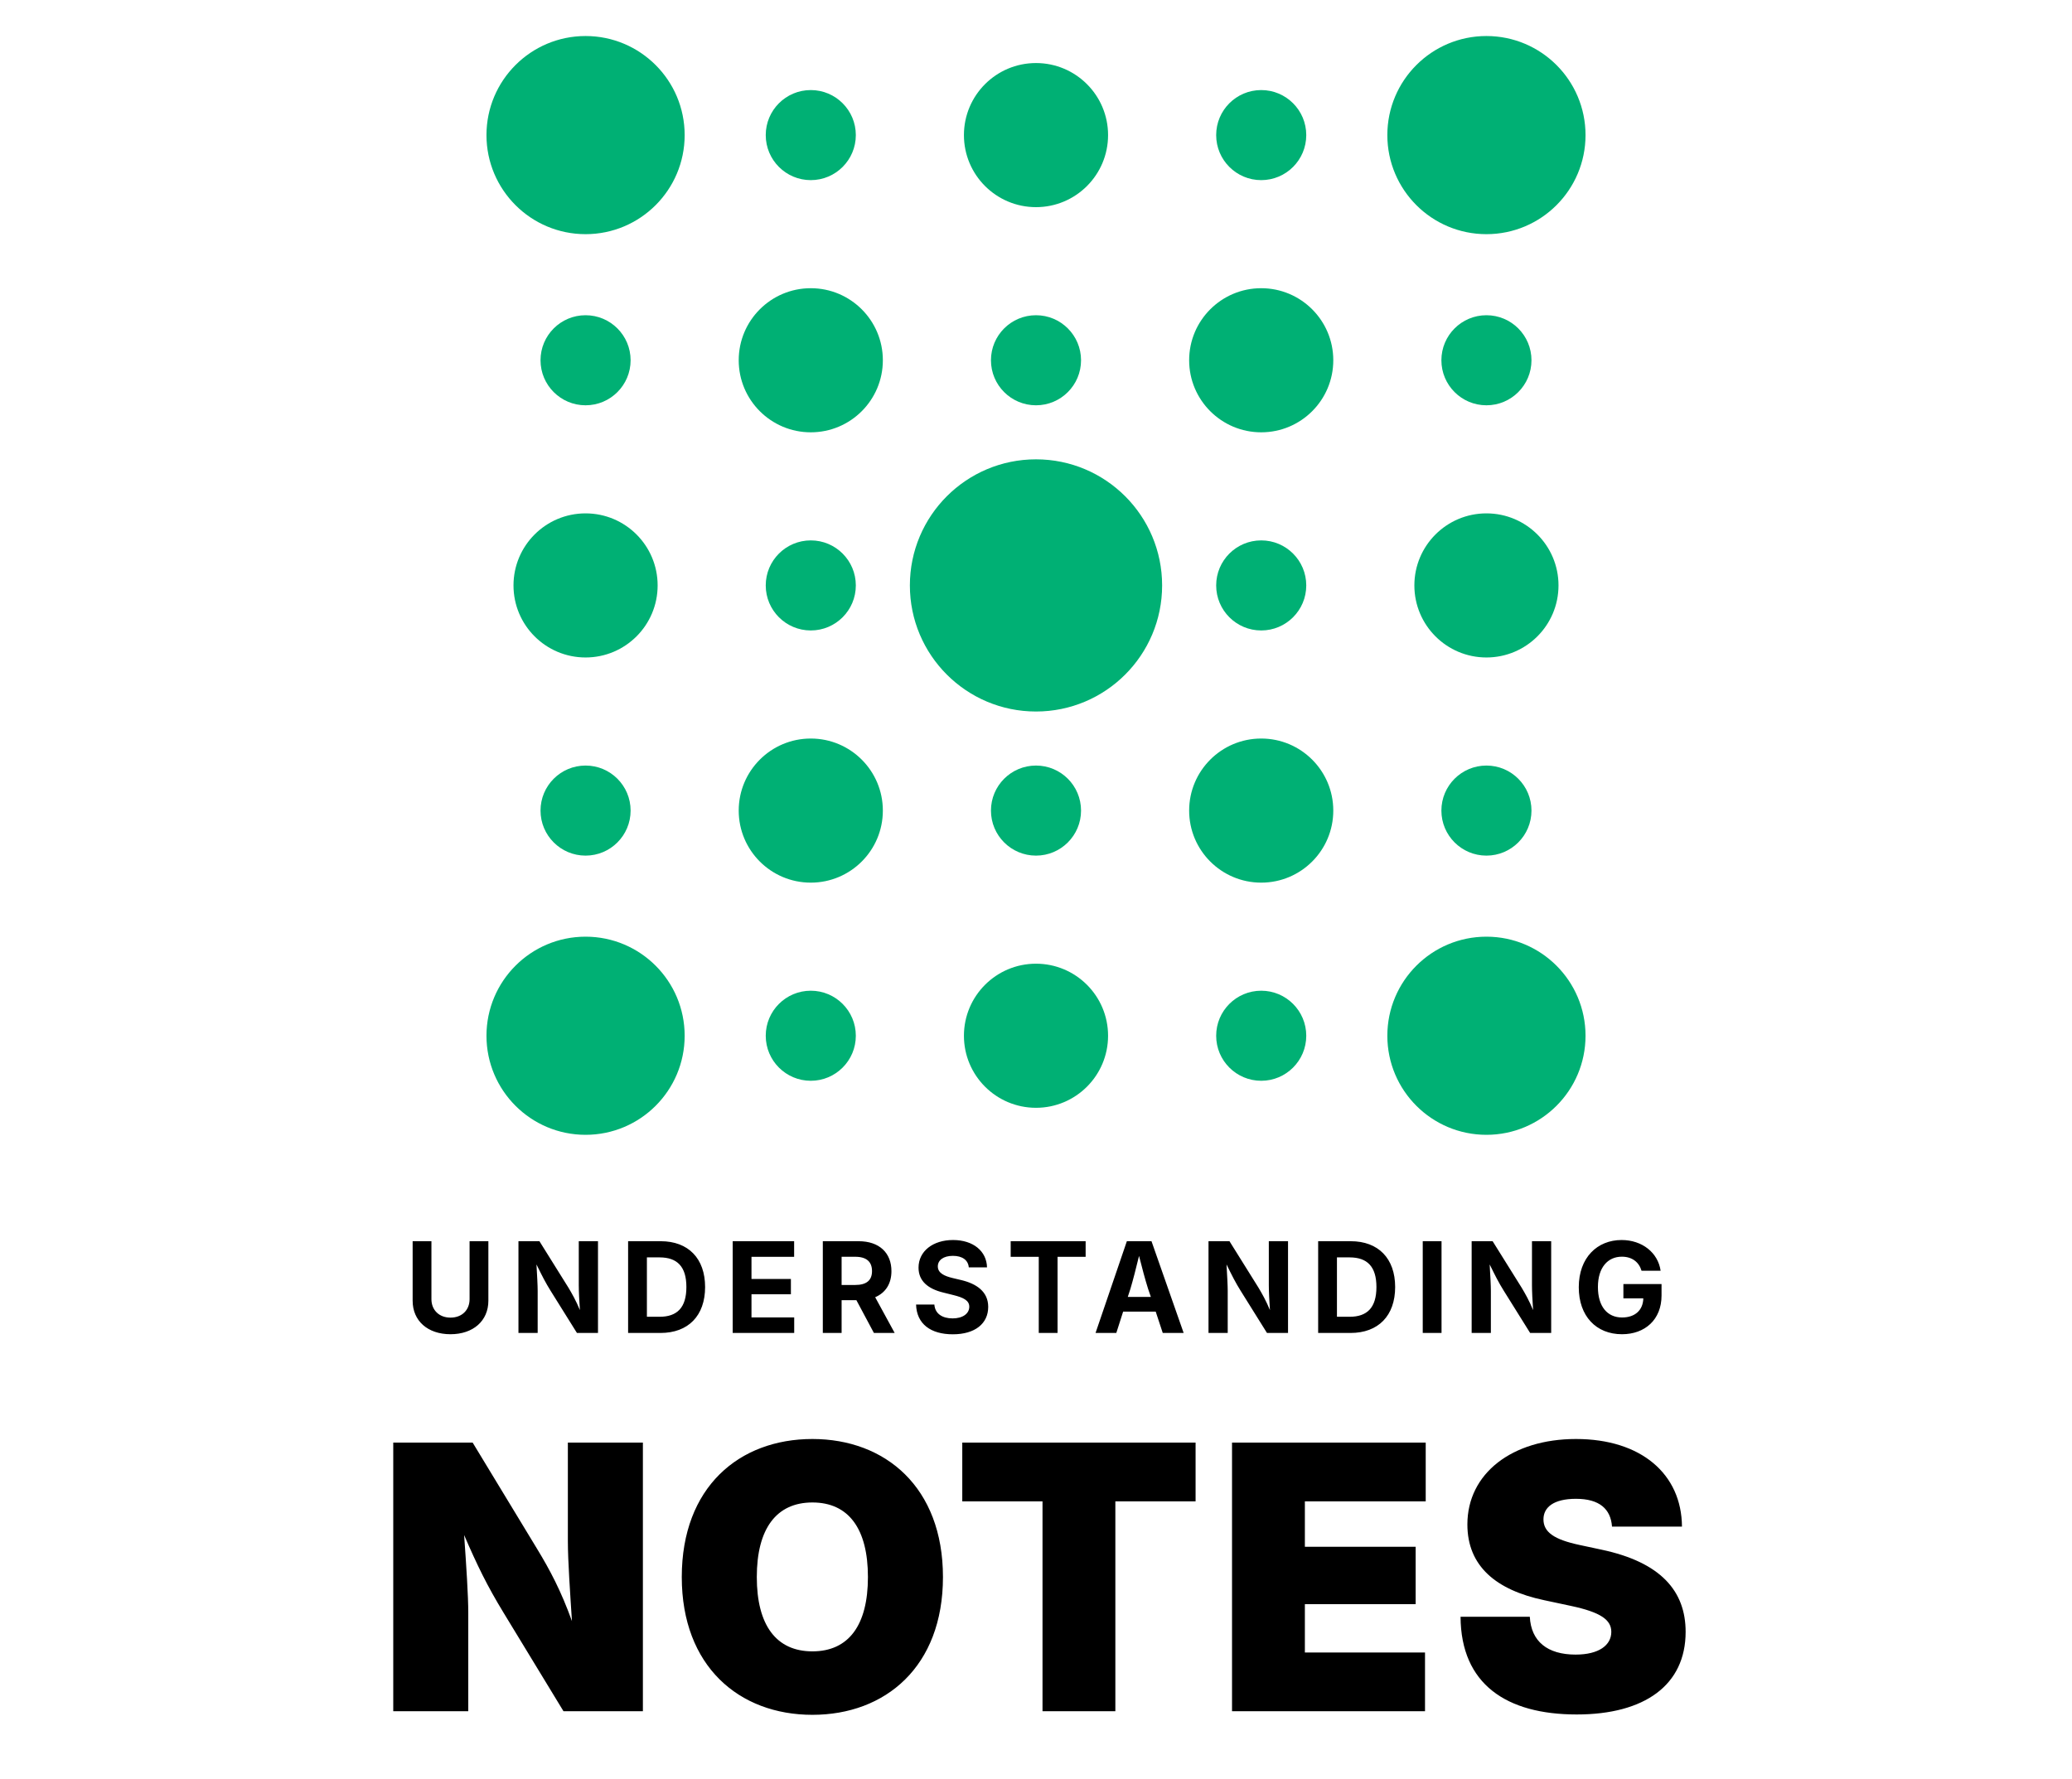
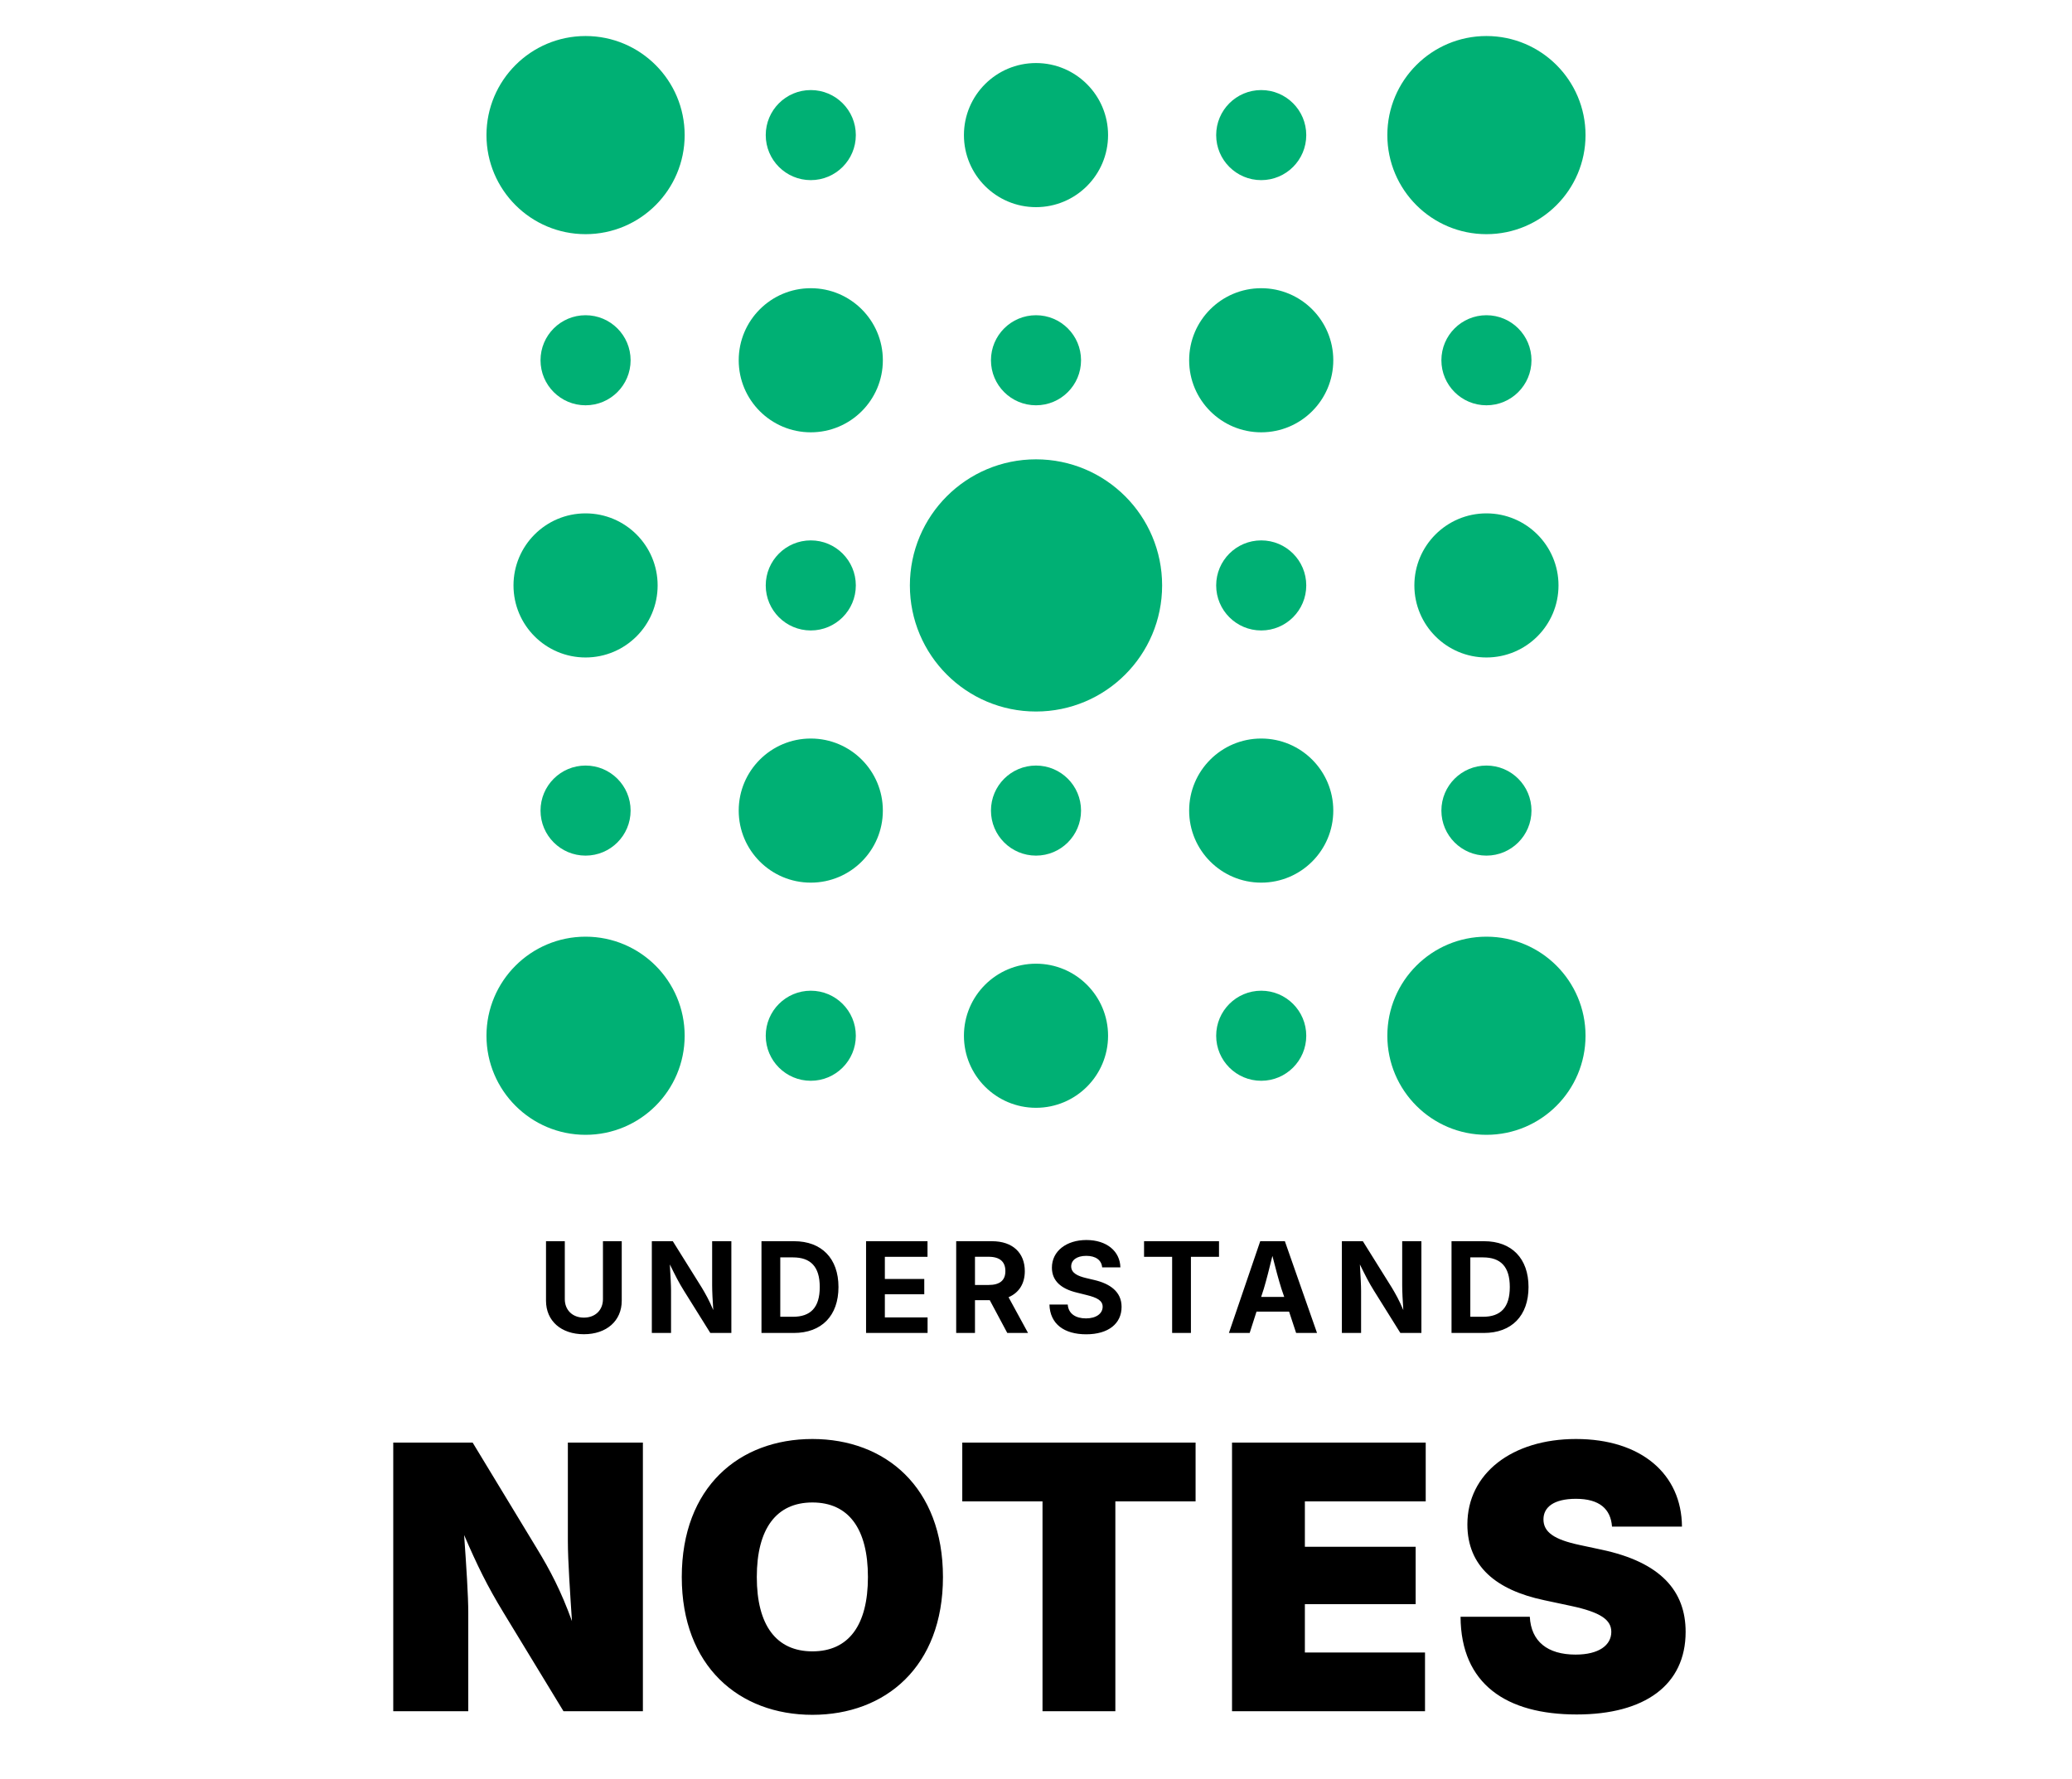
<svg xmlns="http://www.w3.org/2000/svg" viewBox="20 60 460 395">
  <g fill="#00B074">
    <circle cx="150" cy="90" r="22" />
    <circle cx="200" cy="90" r="10" />
    <circle cx="250" cy="90" r="16" />
    <circle cx="300" cy="90" r="10" />
    <circle cx="350" cy="90" r="22" />
    <circle cx="150" cy="140" r="10" />
    <circle cx="200" cy="140" r="16" />
    <circle cx="250" cy="140" r="10" />
    <circle cx="300" cy="140" r="16" />
    <circle cx="350" cy="140" r="10" />
    <circle cx="150" cy="190" r="16" />
    <circle cx="200" cy="190" r="10" />
    <circle cx="250" cy="190" r="28" />
    <circle cx="300" cy="190" r="10" />
    <circle cx="350" cy="190" r="16" />
    <circle cx="150" cy="240" r="10" />
    <circle cx="200" cy="240" r="16" />
    <circle cx="250" cy="240" r="10" />
    <circle cx="300" cy="240" r="16" />
    <circle cx="350" cy="240" r="10" />
    <circle cx="150" cy="290" r="22" />
    <circle cx="200" cy="290" r="10" />
    <circle cx="250" cy="290" r="16" />
    <circle cx="300" cy="290" r="10" />
    <circle cx="350" cy="290" r="22" />
  </g>
-   <text x="250" y="356" font-family="'Inter', -apple-system, BlinkMacSystemFont, 'Segoe UI', Roboto, sans-serif" font-size="28" font-weight="700" letter-spacing="3" fill="#000000" text-anchor="middle">UNDERSTANDING</text>
+   <text x="250" y="356" font-family="'Inter', -apple-system, BlinkMacSystemFont, 'Segoe UI', Roboto, sans-serif" font-size="28" font-weight="700" letter-spacing="3" fill="#000000" text-anchor="middle">UNDERSTAND</text>
  <text x="250" y="440" font-family="'Inter', -apple-system, BlinkMacSystemFont, 'Segoe UI', Roboto, sans-serif" font-size="82" font-weight="900" letter-spacing="2" fill="#000000" text-anchor="middle">NOTES</text>
</svg>
